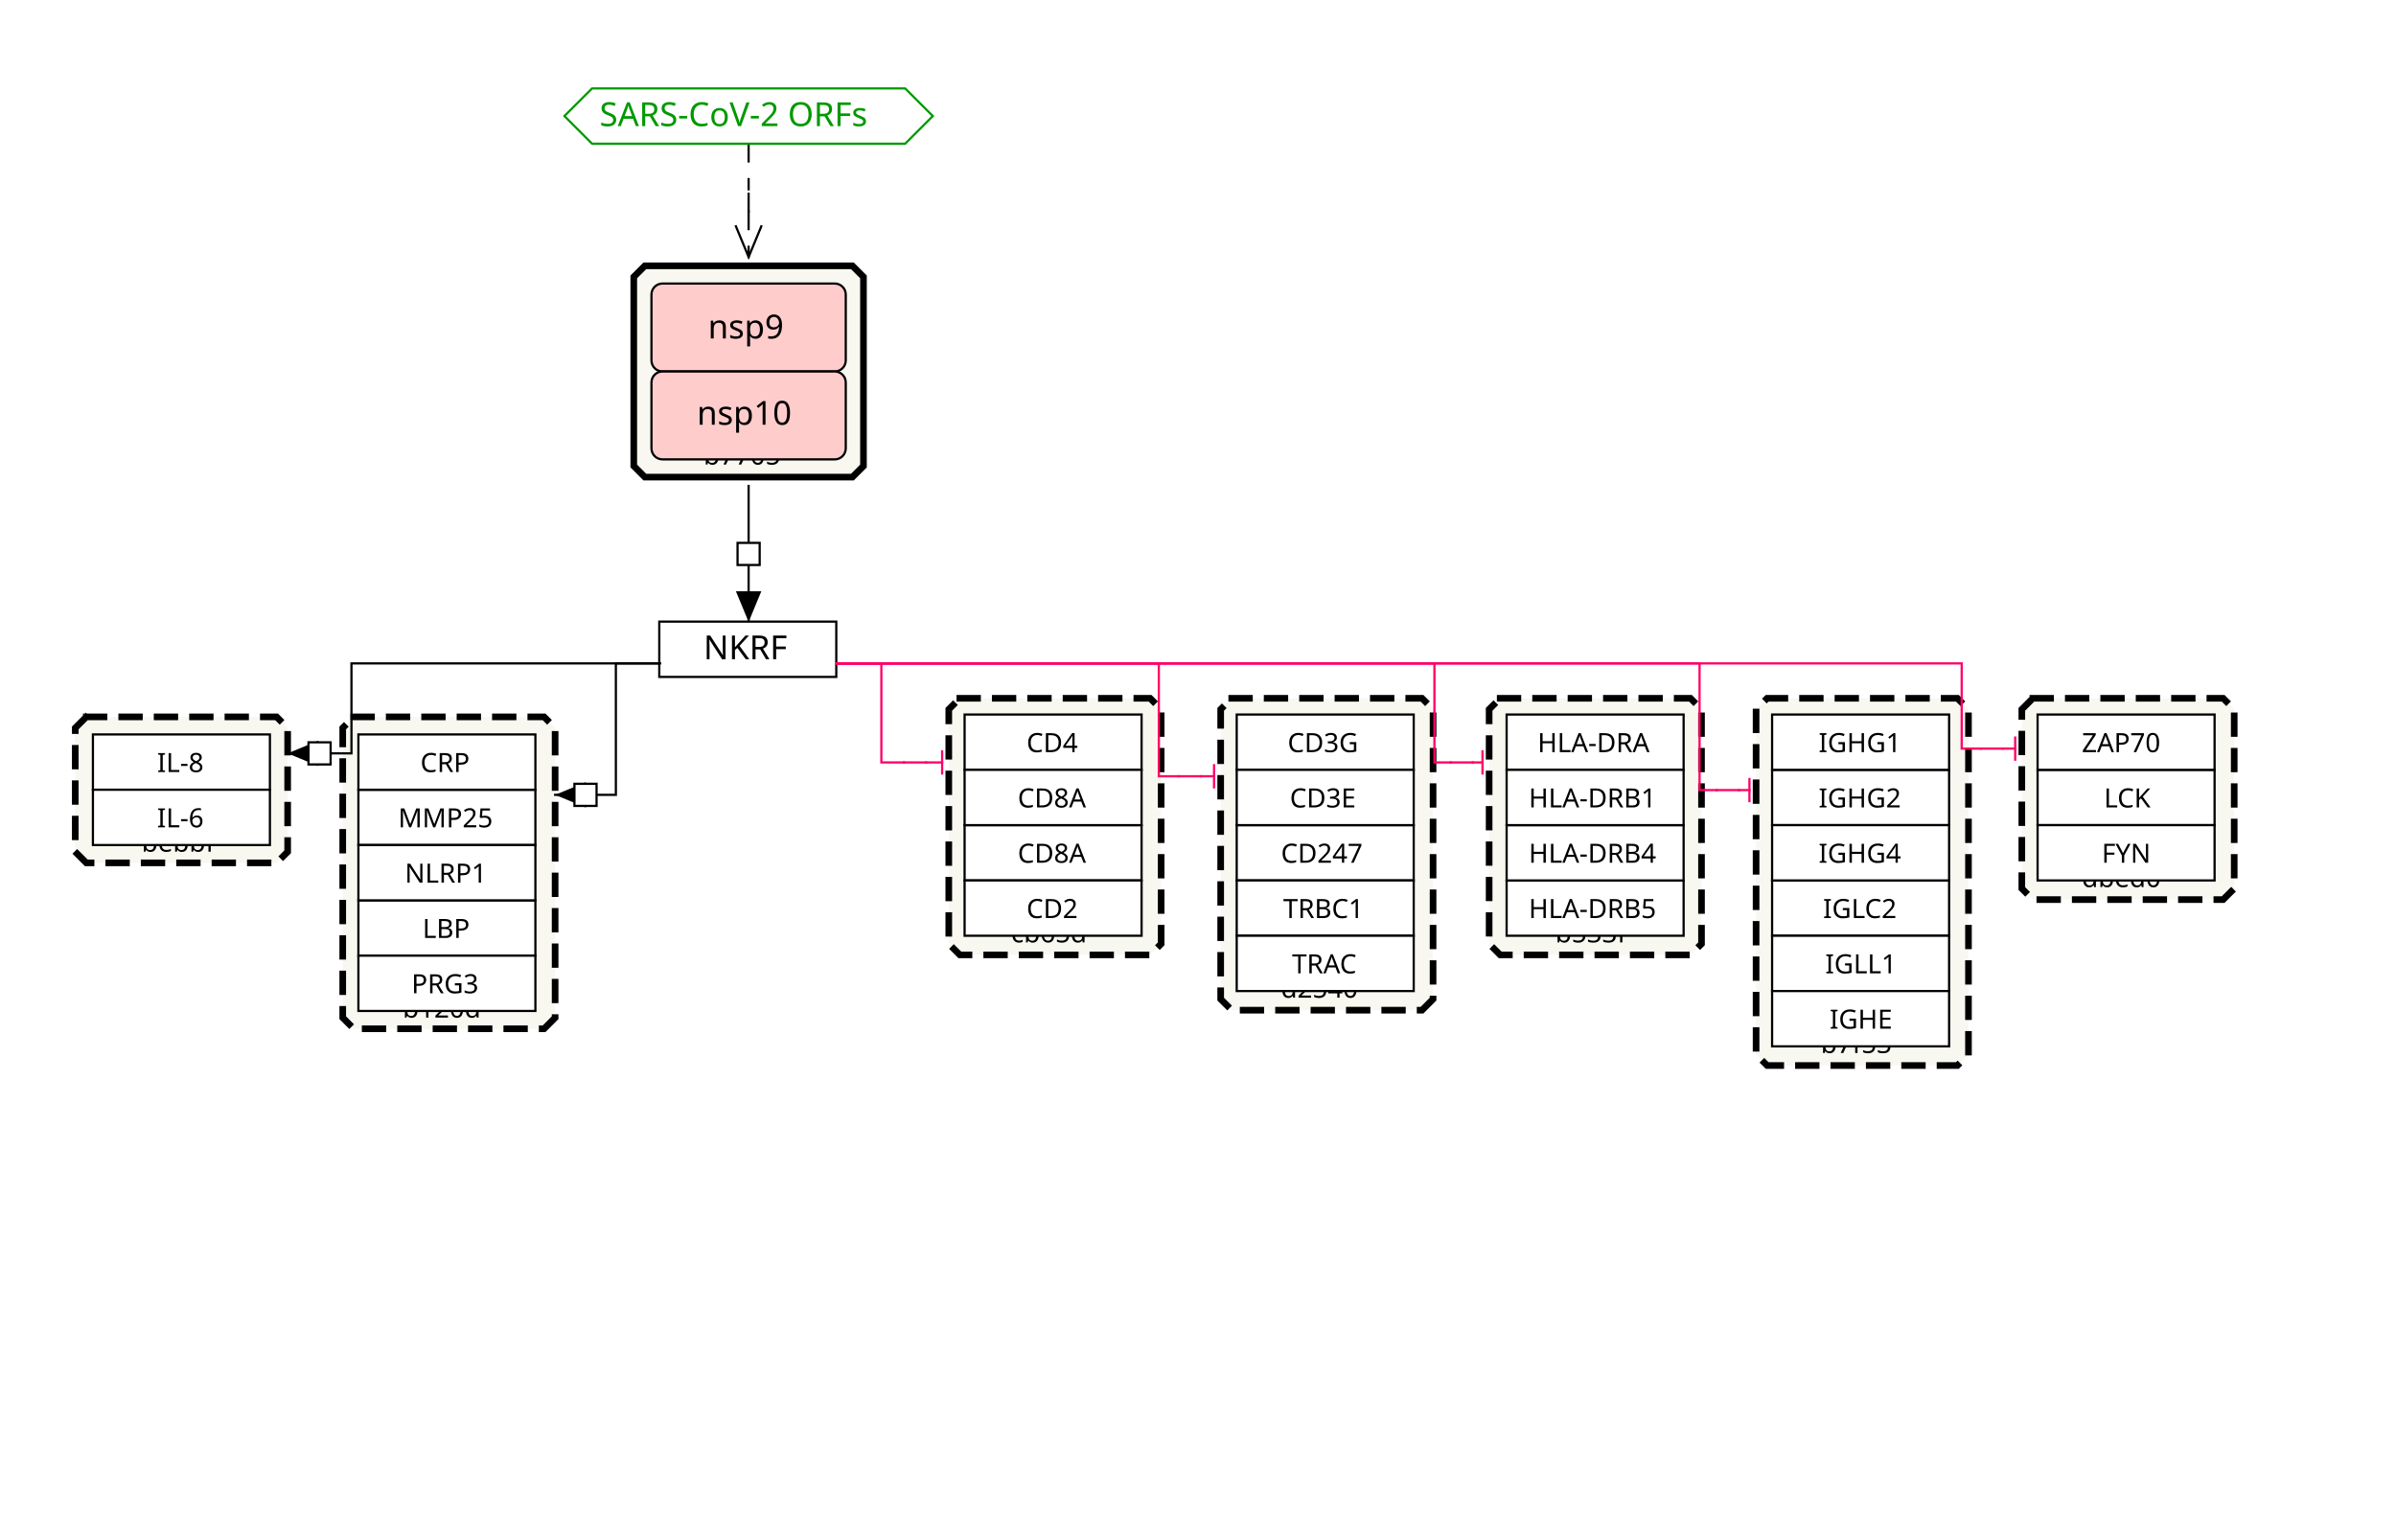
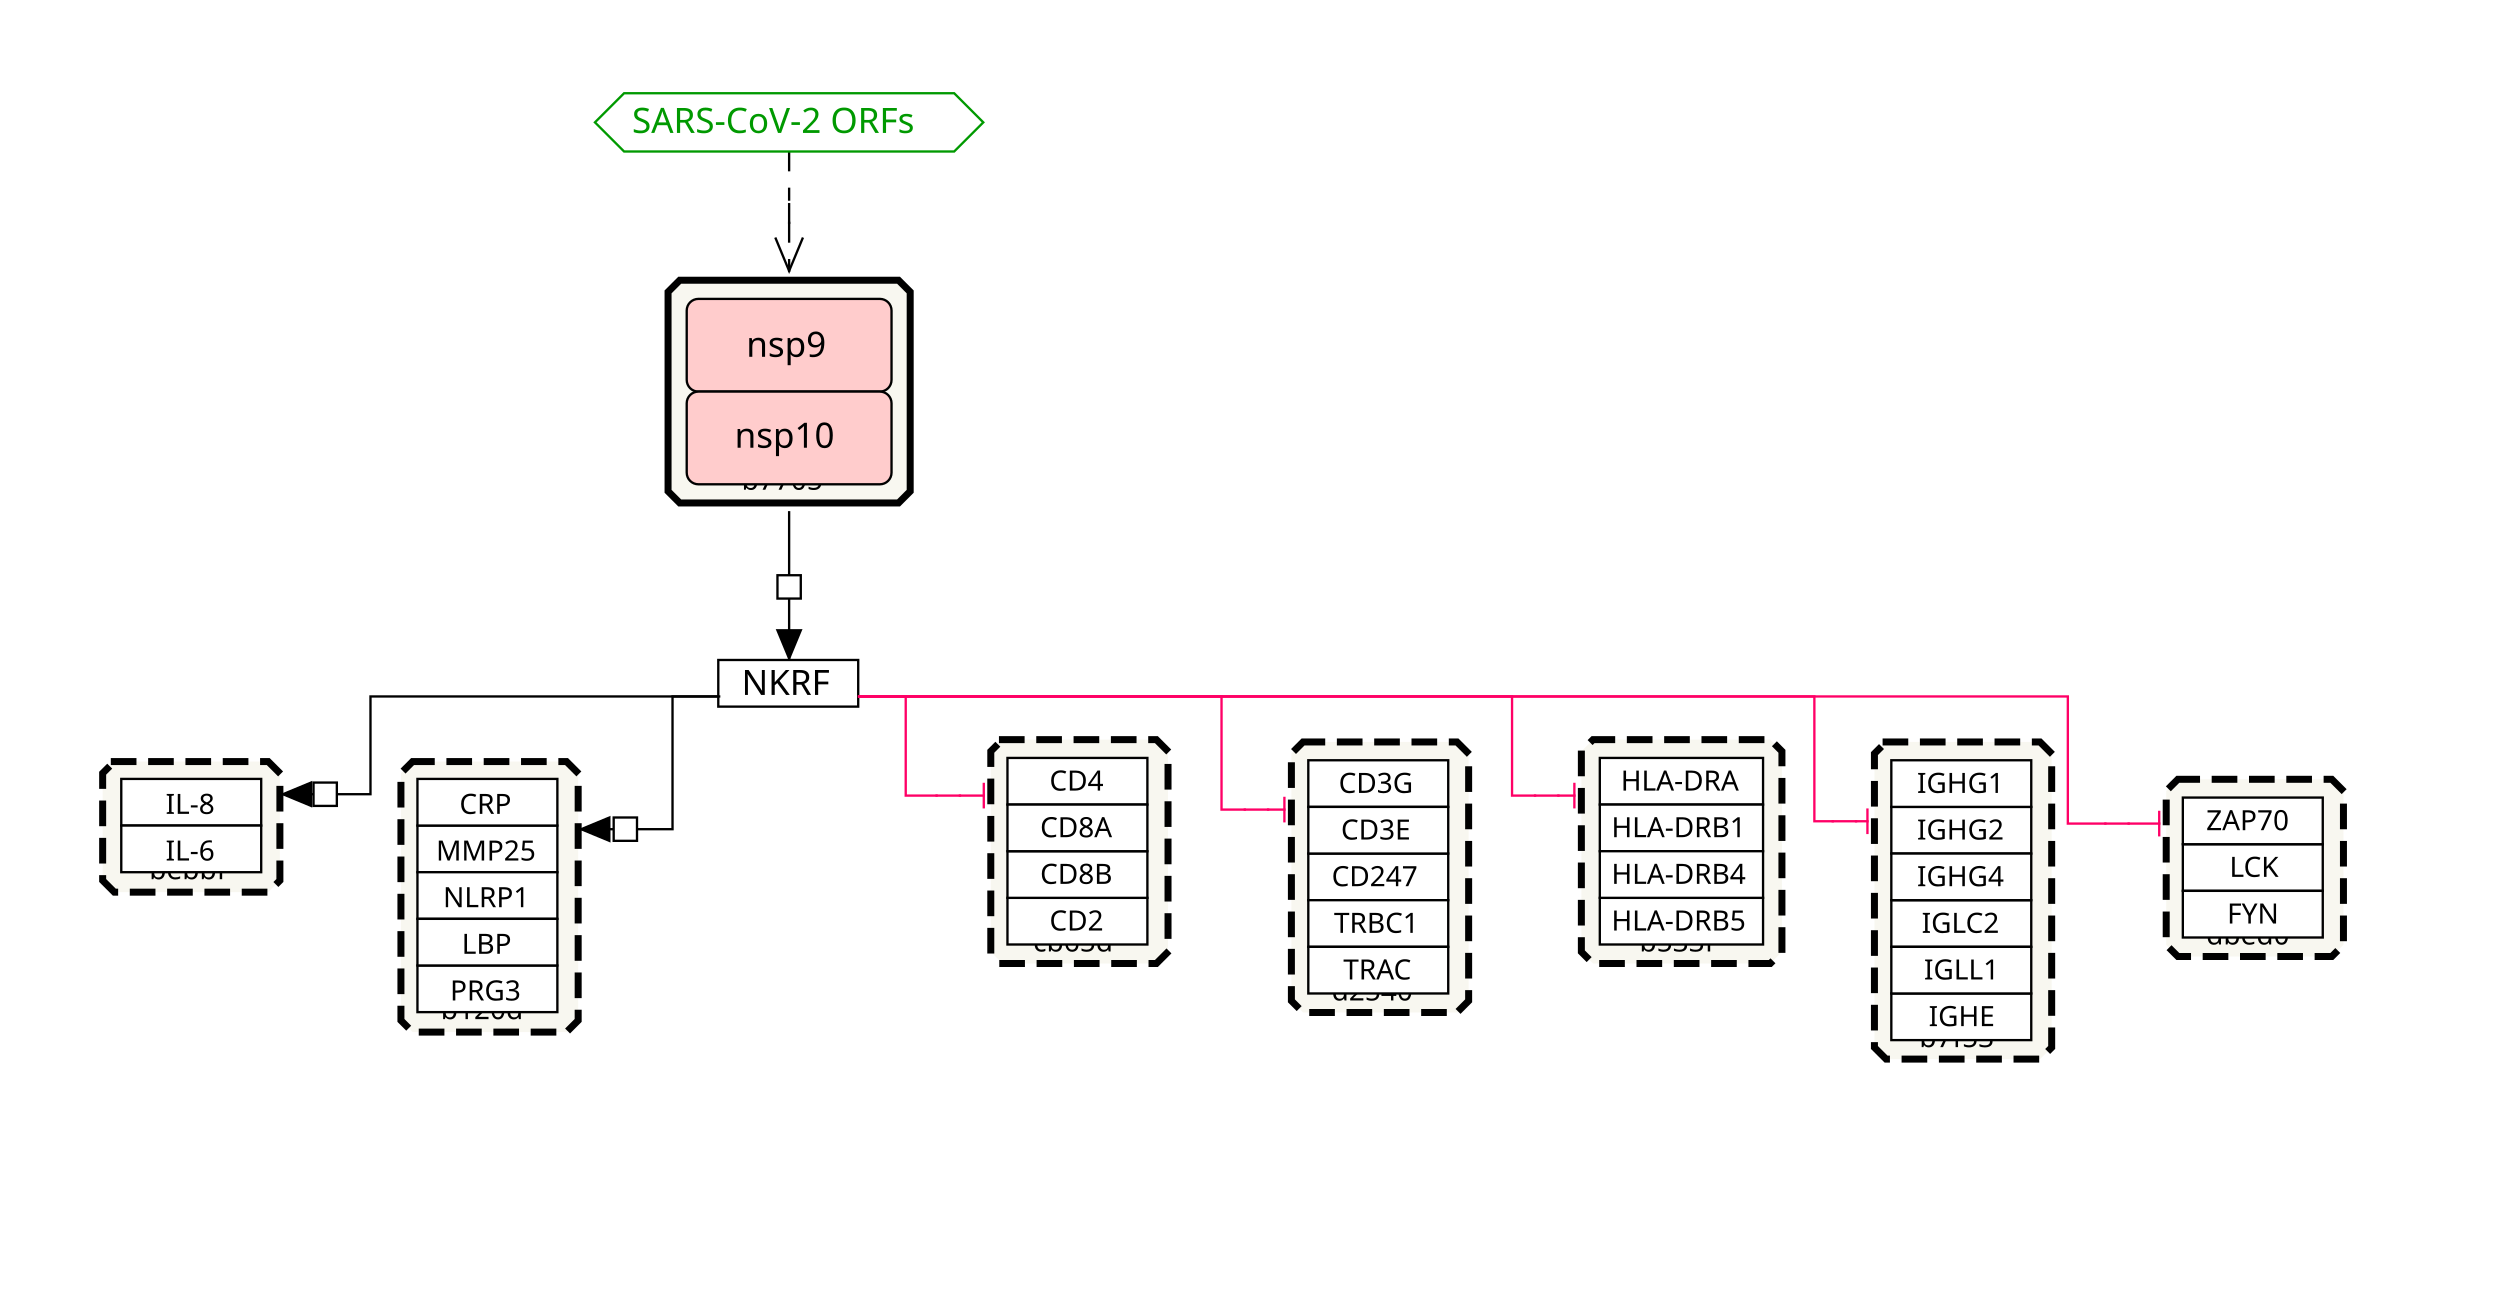
- <svg xmlns="http://www.w3.org/2000/svg" fill-opacity="1" color-rendering="auto" color-interpolation="auto" text-rendering="auto" stroke="black" stroke-linecap="square" stroke-miterlimit="10" shape-rendering="auto" stroke-opacity="1" fill="black" stroke-dasharray="none" font-weight="normal" stroke-width="1" viewBox="0 0 1083 696" font-family="'Dialog'" font-style="normal" stroke-linejoin="miter" font-size="12px" stroke-dashoffset="0" image-rendering="auto">
+ <svg xmlns="http://www.w3.org/2000/svg" fill-opacity="1" color-rendering="auto" color-interpolation="auto" text-rendering="auto" stroke="black" stroke-linecap="square" stroke-miterlimit="10" shape-rendering="auto" stroke-opacity="1" fill="black" stroke-dasharray="none" font-weight="normal" stroke-width="1" viewBox="0 0 1072 561" font-family="'Dialog'" font-style="normal" stroke-linejoin="miter" font-size="12px" stroke-dashoffset="0" image-rendering="auto">
  <defs id="genericDefs" />
  <g />
  <defs id="genericDefs" />
  <g>
    <g fill="white" text-rendering="geometricPrecision" color-interpolation="linearRGB" color-rendering="optimizeQuality" stroke="white" image-rendering="optimizeQuality">
-       <rect x="-1" width="1085" height="698" y="-1" stroke="none" />
-       <path fill="rgb(248,247,240)" d="M159.919 324.057 L245.919 324.057 L250.919 329.057 L250.919 460.057 L245.919 465.057 L159.919 465.057 L154.919 460.057 L154.919 329.057 Z" fill-rule="evenodd" stroke="none" />
-     </g>
-     <g text-rendering="geometricPrecision" stroke-dasharray="8,8" stroke-width="3" color-interpolation="linearRGB" color-rendering="optimizeQuality" image-rendering="optimizeQuality">
-       <path fill="none" d="M159.919 324.057 L245.919 324.057 L250.919 329.057 L250.919 460.057 L245.919 465.057 L159.919 465.057 L154.919 460.057 L154.919 329.057 Z" fill-rule="evenodd" />
-       <text x="182" y="460" font-family="sans-serif" stroke-dasharray="none" stroke="none" stroke-width="1" xml:space="preserve">b120d</text>
-     </g>
-     <g fill="rgb(248,247,240)" text-rendering="geometricPrecision" color-interpolation="linearRGB" color-rendering="optimizeQuality" stroke="rgb(248,247,240)" image-rendering="optimizeQuality">
-       <path d="M433.85 315.654 L519.85 315.654 L524.85 320.654 L524.85 426.654 L519.85 431.654 L433.85 431.654 L428.85 426.654 L428.85 320.654 Z" stroke="none" fill-rule="evenodd" />
-     </g>
-     <g text-rendering="geometricPrecision" stroke-dasharray="8,8" stroke-width="3" color-interpolation="linearRGB" color-rendering="optimizeQuality" image-rendering="optimizeQuality">
-       <path fill="none" d="M433.85 315.654 L519.85 315.654 L524.85 320.654 L524.85 426.654 L519.85 431.654 L433.85 431.654 L428.85 426.654 L428.85 320.654 Z" fill-rule="evenodd" />
-       <text x="457" y="426" font-family="sans-serif" stroke-dasharray="none" stroke="none" stroke-width="1" xml:space="preserve">cb65d</text>
-     </g>
-     <g fill="rgb(248,247,240)" text-rendering="geometricPrecision" color-interpolation="linearRGB" color-rendering="optimizeQuality" stroke="rgb(248,247,240)" image-rendering="optimizeQuality">
-       <path d="M291.464 120.166 L385.289 120.166 L390.289 125.166 L390.289 210.668 L385.289 215.668 L291.464 215.668 L286.464 210.668 L286.464 125.166 Z" stroke="none" fill-rule="evenodd" />
+       <rect x="-1" width="1074" height="563" y="-1" stroke="none" />
+       <path fill="rgb(248,247,240)" d="M291.464 120.166 L385.289 120.166 L390.289 125.166 L390.289 210.668 L385.289 215.668 L291.464 215.668 L286.464 210.668 L286.464 125.166 Z" fill-rule="evenodd" stroke="none" />
      <path fill="none" d="M291.464 120.166 L385.289 120.166 L390.289 125.166 L390.289 210.668 L385.289 215.668 L291.464 215.668 L286.464 210.668 L286.464 125.166 Z" stroke-width="3" fill-rule="evenodd" stroke="black" />
      <text fill="black" x="318" xml:space="preserve" y="210" font-family="sans-serif" stroke="none">b7705</text>
-       <path fill="none" stroke-dasharray="8,8" d="M338.376 64.967 L338.376 85.567" stroke="black" />
-       <path fill="none" stroke-dasharray="8,8" d="M338.376 95.567 L338.376 116.166" stroke="black" />
-       <path fill="none" d="M332.636 102.308 L338.376 116.166 L344.116 102.308" stroke="black" />
-       <line fill="none" x1="338.376" x2="338.376" y1="95.567" y2="85.567" stroke-dasharray="8,8" stroke="black" />
-       <path fill="none" d="M378.376 299.892 L398.376 299.892 L398.376 344.654 L408.613 344.654" stroke="rgb(255,0,102)" />
-       <path fill="none" d="M418.613 344.654 L425.85 344.654" stroke="rgb(255,0,102)" />
-       <line y2="339.654" fill="none" x1="425.85" x2="425.85" stroke="rgb(255,0,102)" y1="349.654" />
-       <line y2="344.654" fill="none" x1="418.613" x2="408.613" stroke="rgb(255,0,102)" y1="344.654" />
-       <path fill="none" d="M298.376 299.892 L278.376 299.892 L278.376 359.307 L269.647 359.307" stroke="black" />
-       <path fill="none" d="M259.647 359.307 L250.919 359.307" stroke="black" />
-       <path fill="black" d="M264.777 353.567 L250.919 359.307 L264.777 365.048 Z" stroke="none" />
-       <rect x="259.647" y="354.307" transform="translate(264.6475,359.3072) rotate(180) translate(-264.6475,-359.3072)" fill="white" width="10" height="10" stroke="none" />
-       <rect x="259.647" y="354.307" transform="translate(264.6475,359.3072) rotate(180) translate(-264.6475,-359.3072)" fill="none" width="10" height="10" stroke="black" />
+       <path fill="rgb(248,247,240)" d="M176.919 326.557 L242.919 326.557 L247.919 331.557 L247.919 437.557 L242.919 442.557 L176.919 442.557 L171.919 437.557 L171.919 331.557 Z" fill-rule="evenodd" stroke="none" />
+     </g>
+     <g text-rendering="geometricPrecision" stroke-dasharray="8,8" stroke-width="3" color-interpolation="linearRGB" color-rendering="optimizeQuality" image-rendering="optimizeQuality">
+       <path fill="none" d="M176.919 326.557 L242.919 326.557 L247.919 331.557 L247.919 437.557 L242.919 442.557 L176.919 442.557 L171.919 437.557 L171.919 331.557 Z" fill-rule="evenodd" />
+       <text x="189" y="437" font-family="sans-serif" stroke-dasharray="none" stroke="none" stroke-width="1" xml:space="preserve">b120d</text>
+     </g>
+     <g fill="rgb(248,247,240)" text-rendering="geometricPrecision" color-interpolation="linearRGB" color-rendering="optimizeQuality" stroke="rgb(248,247,240)" image-rendering="optimizeQuality">
+       <path d="M429.85 317.154 L495.85 317.154 L500.85 322.154 L500.85 408.154 L495.85 413.154 L429.85 413.154 L424.85 408.154 L424.85 322.154 Z" stroke="none" fill-rule="evenodd" />
+     </g>
+     <g text-rendering="geometricPrecision" stroke-dasharray="8,8" stroke-width="3" color-interpolation="linearRGB" color-rendering="optimizeQuality" image-rendering="optimizeQuality">
+       <path fill="none" d="M429.85 317.154 L495.85 317.154 L500.85 322.154 L500.85 408.154 L495.85 413.154 L429.85 413.154 L424.85 408.154 L424.85 322.154 Z" fill-rule="evenodd" />
+       <text x="443" y="408" font-family="sans-serif" stroke-dasharray="none" stroke="none" stroke-width="1" xml:space="preserve">cb65d</text>
+       <path fill="none" stroke-width="1" stroke-dasharray="none" d="M308.376 298.642 L288.376 298.642 L288.376 355.557 L273.147 355.557" />
+       <path fill="none" stroke-width="1" stroke-dasharray="none" d="M263.147 355.557 L247.919 355.557" />
+       <path stroke-width="1" stroke-dasharray="none" d="M261.777 349.817 L247.919 355.557 L261.777 361.298 Z" stroke="none" />
+     </g>
+     <g transform="translate(268.1475,355.5572) rotate(180) translate(-268.1475,-355.5572)" fill="white" text-rendering="geometricPrecision" color-rendering="optimizeQuality" image-rendering="optimizeQuality" color-interpolation="linearRGB" stroke="white">
+       <rect x="263.147" width="10" height="10" y="350.557" stroke="none" />
+       <rect fill="none" x="263.147" width="10" height="10" y="350.557" stroke="black" />
    </g>
    <g font-size="10px" text-rendering="geometricPrecision" image-rendering="optimizeQuality" color-rendering="optimizeQuality" font-family="sans-serif" color-interpolation="linearRGB" font-weight="bold">
-       <text x="264" xml:space="preserve" y="363" stroke="none" />
-       <path fill="none" d="M338.376 219.668 L338.376 245.405" />
-       <path fill="none" d="M338.376 255.405 L338.376 281.142" />
-       <path d="M332.636 267.284 L338.376 281.142 L344.116 267.284 Z" stroke="none" />
-     </g>
-     <g transform="translate(338.3761,250.4048) rotate(90) translate(-338.3761,-250.4048)" fill="white" text-rendering="geometricPrecision" color-rendering="optimizeQuality" image-rendering="optimizeQuality" color-interpolation="linearRGB" stroke="white">
-       <rect x="333.376" width="10" height="10" y="245.405" stroke="none" />
-       <rect fill="none" x="333.376" width="10" height="10" y="245.405" stroke="black" />
+       <text x="268" xml:space="preserve" y="359" stroke="none" />
+     </g>
+     <g text-rendering="geometricPrecision" stroke-dasharray="8,8" color-interpolation="linearRGB" color-rendering="optimizeQuality" image-rendering="optimizeQuality">
+       <path fill="none" d="M338.376 64.967 L338.376 85.567" />
+       <path fill="none" d="M338.376 95.567 L338.376 116.166" />
+       <path stroke-dasharray="none" fill="none" d="M332.636 102.308 L338.376 116.166 L344.116 102.308" />
+       <line y2="85.567" fill="none" x1="338.376" x2="338.376" y1="95.567" />
+       <path fill="none" stroke-dasharray="none" d="M368.376 298.642 L388.376 298.642 L388.376 341.154 L401.613 341.154" stroke="rgb(255,0,102)" />
+       <path fill="none" stroke-dasharray="none" d="M411.613 341.154 L421.85 341.154" stroke="rgb(255,0,102)" />
+       <line fill="none" x1="421.85" x2="421.85" y1="346.154" y2="336.154" stroke-dasharray="none" stroke="rgb(255,0,102)" />
+       <line fill="none" x1="411.613" x2="401.613" y1="341.154" y2="341.154" stroke-dasharray="none" stroke="rgb(255,0,102)" />
+       <path stroke-dasharray="none" fill="none" d="M338.376 219.668 L338.376 246.655" />
+       <path stroke-dasharray="none" fill="none" d="M338.376 256.655 L338.376 283.642" />
+       <path stroke-dasharray="none" d="M332.636 269.784 L338.376 283.642 L344.116 269.784 Z" stroke="none" />
+       <rect x="333.376" y="246.655" transform="translate(338.3761,251.6548) rotate(90) translate(-338.3761,-251.6548)" fill="white" width="10" stroke-dasharray="none" height="10" stroke="none" />
+       <rect x="333.376" y="246.655" transform="translate(338.3761,251.6548) rotate(90) translate(-338.3761,-251.6548)" fill="none" width="10" stroke-dasharray="none" height="10" />
    </g>
    <g font-size="10px" text-rendering="geometricPrecision" image-rendering="optimizeQuality" color-rendering="optimizeQuality" font-family="sans-serif" color-interpolation="linearRGB" font-weight="bold">
-       <text x="338" xml:space="preserve" y="254" stroke="none" />
-     </g>
-     <g fill="rgb(248,247,240)" text-rendering="geometricPrecision" color-interpolation="linearRGB" color-rendering="optimizeQuality" stroke="rgb(248,247,240)" image-rendering="optimizeQuality">
-       <path d="M678.091 315.654 L764.091 315.654 L769.091 320.654 L769.091 426.654 L764.091 431.654 L678.091 431.654 L673.091 426.654 L673.091 320.654 Z" stroke="none" fill-rule="evenodd" />
-     </g>
-     <g text-rendering="geometricPrecision" stroke-dasharray="8,8" stroke-width="3" color-interpolation="linearRGB" color-rendering="optimizeQuality" image-rendering="optimizeQuality">
-       <path fill="none" d="M678.091 315.654 L764.091 315.654 L769.091 320.654 L769.091 426.654 L764.091 431.654 L678.091 431.654 L673.091 426.654 L673.091 320.654 Z" fill-rule="evenodd" />
-       <text x="703" y="426" font-family="sans-serif" stroke-dasharray="none" stroke="none" stroke-width="1" xml:space="preserve">b533f</text>
-     </g>
-     <g fill="rgb(248,247,240)" text-rendering="geometricPrecision" color-interpolation="linearRGB" color-rendering="optimizeQuality" stroke="rgb(248,247,240)" image-rendering="optimizeQuality">
-       <path d="M798.758 315.654 L884.758 315.654 L889.758 320.654 L889.758 476.654 L884.758 481.654 L798.758 481.654 L793.758 476.654 L793.758 320.654 Z" stroke="none" fill-rule="evenodd" />
-     </g>
-     <g text-rendering="geometricPrecision" stroke-dasharray="8,8" stroke-width="3" color-interpolation="linearRGB" color-rendering="optimizeQuality" image-rendering="optimizeQuality">
-       <path fill="none" d="M798.758 315.654 L884.758 315.654 L889.758 320.654 L889.758 476.654 L884.758 481.654 L798.758 481.654 L793.758 476.654 L793.758 320.654 Z" fill-rule="evenodd" />
-       <text x="823" y="476" font-family="sans-serif" stroke-dasharray="none" stroke="none" stroke-width="1" xml:space="preserve">b7f53</text>
-     </g>
-     <g fill="rgb(248,247,240)" text-rendering="geometricPrecision" color-interpolation="linearRGB" color-rendering="optimizeQuality" stroke="rgb(248,247,240)" image-rendering="optimizeQuality">
-       <path d="M39.017 324.057 L125.017 324.057 L130.018 329.057 L130.018 385.057 L125.017 390.057 L39.017 390.057 L34.017 385.057 L34.017 329.057 Z" stroke="none" fill-rule="evenodd" />
-     </g>
-     <g text-rendering="geometricPrecision" stroke-dasharray="8,8" stroke-width="3" color-interpolation="linearRGB" color-rendering="optimizeQuality" image-rendering="optimizeQuality">
-       <path fill="none" d="M39.017 324.057 L125.017 324.057 L130.018 329.057 L130.018 385.057 L125.017 390.057 L39.017 390.057 L34.017 385.057 L34.017 329.057 Z" fill-rule="evenodd" />
-       <text x="64" y="385" font-family="sans-serif" stroke-dasharray="none" stroke="none" stroke-width="1" xml:space="preserve">bebbf</text>
-     </g>
-     <g fill="white" text-rendering="geometricPrecision" color-interpolation="linearRGB" color-rendering="optimizeQuality" stroke="white" image-rendering="optimizeQuality">
-       <rect x="801" width="80" height="25" y="348" stroke="none" />
-       <rect fill="none" x="801" width="80" height="25" y="348" stroke="black" />
-       <text fill="black" x="822" xml:space="preserve" y="365" font-family="sans-serif" stroke="none">IGHG2</text>
-       <rect x="162" width="80" height="25" y="357" stroke="none" />
-       <rect fill="none" x="162" width="80" height="25" y="357" stroke="black" />
-       <text fill="black" x="180" xml:space="preserve" y="374" font-family="sans-serif" stroke="none">MMP25</text>
-       <rect x="162" width="80" height="25" y="407" stroke="none" />
-       <rect fill="none" x="162" width="80" height="25" y="407" stroke="black" />
-       <text fill="black" x="191" xml:space="preserve" y="424" font-family="sans-serif" stroke="none">LBP</text>
-       <rect x="162" width="80" height="25" y="382" stroke="none" />
-       <rect fill="none" x="162" width="80" height="25" y="382" stroke="black" />
-       <text fill="black" x="183" xml:space="preserve" y="399" font-family="sans-serif" stroke="none">NLRP1</text>
-       <rect x="436" width="80" height="25" y="373" stroke="none" />
-       <rect fill="none" x="436" width="80" height="25" y="373" stroke="black" />
-       <text fill="black" x="460" xml:space="preserve" y="390" font-family="sans-serif" stroke="none">CD8A</text>
-       <rect x="681" width="80" height="25" y="398" stroke="none" />
-       <rect fill="none" x="681" width="80" height="25" y="398" stroke="black" />
-       <text fill="black" x="691" xml:space="preserve" y="415" font-family="sans-serif" stroke="none">HLA-DRB5</text>
-       <rect x="162" width="80" height="25" y="432" stroke="none" />
-       <rect fill="none" x="162" width="80" height="25" y="432" stroke="black" />
-       <text fill="black" x="186" xml:space="preserve" y="449" font-family="sans-serif" stroke="none">PRG3</text>
+       <text x="338" xml:space="preserve" y="255" stroke="none" />
+     </g>
+     <g fill="rgb(248,247,240)" text-rendering="geometricPrecision" color-interpolation="linearRGB" color-rendering="optimizeQuality" stroke="rgb(248,247,240)" image-rendering="optimizeQuality">
+       <path d="M683.091 317.154 L759.091 317.154 L764.091 322.154 L764.091 408.154 L759.091 413.154 L683.091 413.154 L678.091 408.154 L678.091 322.154 Z" stroke="none" fill-rule="evenodd" />
+     </g>
+     <g text-rendering="geometricPrecision" stroke-dasharray="8,8" stroke-width="3" color-interpolation="linearRGB" color-rendering="optimizeQuality" image-rendering="optimizeQuality">
+       <path fill="none" d="M683.091 317.154 L759.091 317.154 L764.091 322.154 L764.091 408.154 L759.091 413.154 L683.091 413.154 L678.091 408.154 L678.091 322.154 Z" fill-rule="evenodd" />
+       <text x="703" y="408" font-family="sans-serif" stroke-dasharray="none" stroke="none" stroke-width="1" xml:space="preserve">b533f</text>
+     </g>
+     <g fill="rgb(248,247,240)" text-rendering="geometricPrecision" color-interpolation="linearRGB" color-rendering="optimizeQuality" stroke="rgb(248,247,240)" image-rendering="optimizeQuality">
+       <path d="M49.017 326.557 L115.017 326.557 L120.017 331.557 L120.017 377.557 L115.017 382.557 L49.017 382.557 L44.017 377.557 L44.017 331.557 Z" stroke="none" fill-rule="evenodd" />
+     </g>
+     <g text-rendering="geometricPrecision" stroke-dasharray="8,8" stroke-width="3" color-interpolation="linearRGB" color-rendering="optimizeQuality" image-rendering="optimizeQuality">
+       <path fill="none" d="M49.017 326.557 L115.017 326.557 L120.017 331.557 L120.017 377.557 L115.017 382.557 L49.017 382.557 L44.017 377.557 L44.017 331.557 Z" fill-rule="evenodd" />
+       <text x="64" y="377" font-family="sans-serif" stroke-dasharray="none" stroke="none" stroke-width="1" xml:space="preserve">bebbf</text>
+     </g>
+     <g fill="rgb(248,247,240)" text-rendering="geometricPrecision" color-interpolation="linearRGB" color-rendering="optimizeQuality" stroke="rgb(248,247,240)" image-rendering="optimizeQuality">
+       <path d="M808.758 318.154 L874.758 318.154 L879.758 323.154 L879.758 449.154 L874.758 454.154 L808.758 454.154 L803.758 449.154 L803.758 323.154 Z" stroke="none" fill-rule="evenodd" />
+     </g>
+     <g text-rendering="geometricPrecision" stroke-dasharray="8,8" stroke-width="3" color-interpolation="linearRGB" color-rendering="optimizeQuality" image-rendering="optimizeQuality">
+       <path fill="none" d="M808.758 318.154 L874.758 318.154 L879.758 323.154 L879.758 449.154 L874.758 454.154 L808.758 454.154 L803.758 449.154 L803.758 323.154 Z" fill-rule="evenodd" />
+       <text x="823" y="449" font-family="sans-serif" stroke-dasharray="none" stroke="none" stroke-width="1" xml:space="preserve">b7f53</text>
+     </g>
+     <g fill="white" text-rendering="geometricPrecision" color-interpolation="linearRGB" color-rendering="optimizeQuality" stroke="white" image-rendering="optimizeQuality">
+       <rect x="179" width="60" height="20" y="414" stroke="none" />
+       <rect fill="none" x="179" width="60" height="20" y="414" stroke="black" />
+       <text fill="black" x="193" xml:space="preserve" y="429" font-family="sans-serif" stroke="none">PRG3</text>
+       <rect x="179" width="60" height="20" y="354" stroke="none" />
+       <rect fill="none" x="179" width="60" height="20" y="354" stroke="black" />
+       <text fill="black" x="187" xml:space="preserve" y="369" font-family="sans-serif" stroke="none">MMP25</text>
+       <rect x="811" width="60" height="20" y="386" stroke="none" />
+       <rect fill="none" x="811" width="60" height="20" y="386" stroke="black" />
+       <text fill="black" x="824" xml:space="preserve" y="400" font-family="sans-serif" stroke="none">IGLC2</text>
+       <rect x="179" width="60" height="20" y="374" stroke="none" />
+       <rect fill="none" x="179" width="60" height="20" y="374" stroke="black" />
+       <text fill="black" x="190" xml:space="preserve" y="389" font-family="sans-serif" stroke="none">NLRP1</text>
+       <rect x="686" width="70" height="20" y="325" stroke="none" />
+       <rect fill="none" x="686" width="70" height="20" y="325" stroke="black" />
+       <text fill="black" x="695" xml:space="preserve" y="339" font-family="sans-serif" stroke="none">HLA-DRA</text>
+       <rect x="432" width="60" height="20" y="385" stroke="none" />
+       <rect fill="none" x="432" width="60" height="20" y="385" stroke="black" />
+       <text fill="black" x="450" xml:space="preserve" y="399" font-family="sans-serif" stroke="none">CD2</text>
+       <rect x="811" width="60" height="20" y="346" stroke="none" />
+       <rect fill="none" x="811" width="60" height="20" y="346" stroke="black" />
+       <text fill="black" x="822" xml:space="preserve" y="360" font-family="sans-serif" stroke="none">IGHG2</text>
+       <path d="M255.112 52.467 L267.612 39.967 L409.14 39.967 L421.64 52.467 L409.14 64.967 L267.612 64.967 Z" stroke="none" fill-rule="evenodd" />
+       <path fill="none" d="M255.112 52.467 L267.612 39.967 L409.14 39.967 L421.64 52.467 L409.14 64.967 L267.612 64.967 Z" fill-rule="evenodd" stroke="rgb(0,153,0)" />
+     </g>
+     <g font-size="15px" fill="rgb(0,153,0)" text-rendering="geometricPrecision" image-rendering="optimizeQuality" color-rendering="optimizeQuality" font-family="sans-serif" stroke="rgb(0,153,0)" color-interpolation="linearRGB">
+       <text x="271" xml:space="preserve" y="57" stroke="none">SARS-CoV-2 ORFs</text>
+     </g>
+     <g fill="white" text-rendering="geometricPrecision" color-interpolation="linearRGB" color-rendering="optimizeQuality" stroke="white" image-rendering="optimizeQuality">
+       <rect x="179" width="60" height="20" y="394" stroke="none" />
+       <rect fill="none" x="179" width="60" height="20" y="394" stroke="black" />
+       <text fill="black" x="198" xml:space="preserve" y="409" font-family="sans-serif" stroke="none">LBP</text>
+       <rect x="432" width="60" height="20" y="325" stroke="none" />
+       <rect fill="none" x="432" width="60" height="20" y="325" stroke="black" />
+       <text fill="black" x="450" xml:space="preserve" y="339" font-family="sans-serif" stroke="none">CD4</text>
+       <rect x="811" width="60" height="20" y="326" stroke="none" />
+       <rect fill="none" x="811" width="60" height="20" y="326" stroke="black" />
+       <text fill="black" x="822" xml:space="preserve" y="340" font-family="sans-serif" stroke="none">IGHG1</text>
+       <rect x="686" width="70" height="20" y="385" stroke="none" />
+       <rect fill="none" x="686" width="70" height="20" y="385" stroke="black" />
+       <text fill="black" x="691" xml:space="preserve" y="399" font-family="sans-serif" stroke="none">HLA-DRB5</text>
+       <rect x="811" width="60" height="20" y="366" stroke="none" />
+       <rect fill="none" x="811" width="60" height="20" y="366" stroke="black" />
+       <text fill="black" x="822" xml:space="preserve" y="380" font-family="sans-serif" stroke="none">IGHG4</text>
+       <rect x="811" width="60" height="20" y="426" stroke="none" />
+       <rect fill="none" x="811" width="60" height="20" y="426" stroke="black" />
+       <text fill="black" x="827" xml:space="preserve" y="440" font-family="sans-serif" stroke="none">IGHE</text>
+       <rect x="308" width="60" height="20" y="283" stroke="none" />
+       <rect fill="none" x="308" width="60" height="20" y="283" stroke="black" />
+     </g>
+     <g text-rendering="geometricPrecision" font-size="15px" font-family="sans-serif" color-interpolation="linearRGB" color-rendering="optimizeQuality" image-rendering="optimizeQuality">
+       <text x="318" xml:space="preserve" y="298" stroke="none">NKRF</text>
+     </g>
+     <g fill="white" text-rendering="geometricPrecision" color-interpolation="linearRGB" color-rendering="optimizeQuality" stroke="white" image-rendering="optimizeQuality">
+       <rect x="432" width="60" height="20" y="365" stroke="none" />
+       <rect fill="none" x="432" width="60" height="20" y="365" stroke="black" />
+       <text fill="black" x="446" xml:space="preserve" y="379" font-family="sans-serif" stroke="none">CD8B</text>
+       <rect x="52" width="60" height="20" y="334" stroke="none" />
+       <rect fill="none" x="52" width="60" height="20" y="334" stroke="black" />
+       <text fill="black" x="71" xml:space="preserve" y="349" font-family="sans-serif" stroke="none">IL-8</text>
      <rect x="294.464" y="128.166" fill="rgb(255,204,204)" width="87.825" rx="5" ry="5" height="39.751" stroke="none" />
      <rect x="294.464" y="128.166" fill="none" width="87.825" rx="5" ry="5" height="39.751" stroke="black" />
    </g>
    <g text-rendering="geometricPrecision" font-size="15px" font-family="sans-serif" color-interpolation="linearRGB" color-rendering="optimizeQuality" image-rendering="optimizeQuality">
      <text x="320" xml:space="preserve" y="153" stroke="none">nsp9</text>
    </g>
    <g fill="white" text-rendering="geometricPrecision" color-interpolation="linearRGB" color-rendering="optimizeQuality" stroke="white" image-rendering="optimizeQuality">
-       <rect x="436" width="80" height="25" y="323" stroke="none" />
-       <rect fill="none" x="436" width="80" height="25" y="323" stroke="black" />
-       <text fill="black" x="464" xml:space="preserve" y="340" font-family="sans-serif" stroke="none">CD4</text>
-       <rect x="801" width="80" height="25" y="398" stroke="none" />
-       <rect fill="none" x="801" width="80" height="25" y="398" stroke="black" />
-       <text fill="black" x="824" xml:space="preserve" y="415" font-family="sans-serif" stroke="none">IGLC2</text>
-       <rect x="801" width="80" height="25" y="423" stroke="none" />
-       <rect fill="none" x="801" width="80" height="25" y="423" stroke="black" />
-       <text fill="black" x="825" xml:space="preserve" y="440" font-family="sans-serif" stroke="none">IGLL1</text>
-       <rect x="681" width="80" height="25" y="373" stroke="none" />
-       <rect fill="none" x="681" width="80" height="25" y="373" stroke="black" />
-       <text fill="black" x="691" xml:space="preserve" y="390" font-family="sans-serif" stroke="none">HLA-DRB4</text>
-       <rect x="298" width="80" height="25" y="281" stroke="none" />
-       <rect fill="none" x="298" width="80" height="25" y="281" stroke="black" />
-     </g>
-     <g text-rendering="geometricPrecision" font-size="15px" font-family="sans-serif" color-interpolation="linearRGB" color-rendering="optimizeQuality" image-rendering="optimizeQuality">
-       <text x="318" xml:space="preserve" y="298" stroke="none">NKRF</text>
-     </g>
-     <g fill="white" text-rendering="geometricPrecision" color-interpolation="linearRGB" color-rendering="optimizeQuality" stroke="white" image-rendering="optimizeQuality">
-       <rect x="681" width="80" height="25" y="323" stroke="none" />
-       <rect fill="none" x="681" width="80" height="25" y="323" stroke="black" />
-       <text fill="black" x="695" xml:space="preserve" y="340" font-family="sans-serif" stroke="none">HLA-DRA</text>
-       <rect x="42" width="80" height="25" y="332" stroke="none" />
-       <rect fill="none" x="42" width="80" height="25" y="332" stroke="black" />
-       <text fill="black" x="71" xml:space="preserve" y="349" font-family="sans-serif" stroke="none">IL-8</text>
-       <rect x="801" width="80" height="25" y="373" stroke="none" />
-       <rect fill="none" x="801" width="80" height="25" y="373" stroke="black" />
-       <text fill="black" x="822" xml:space="preserve" y="390" font-family="sans-serif" stroke="none">IGHG4</text>
-       <rect x="162" width="80" height="25" y="332" stroke="none" />
-       <rect fill="none" x="162" width="80" height="25" y="332" stroke="black" />
-       <text fill="black" x="190" xml:space="preserve" y="349" font-family="sans-serif" stroke="none">CRP</text>
-       <rect x="436" width="80" height="25" y="398" stroke="none" />
-       <rect fill="none" x="436" width="80" height="25" y="398" stroke="black" />
-       <text fill="black" x="464" xml:space="preserve" y="415" font-family="sans-serif" stroke="none">CD2</text>
-       <rect x="436" width="80" height="25" y="348" stroke="none" />
-       <rect fill="none" x="436" width="80" height="25" y="348" stroke="black" />
-       <text fill="black" x="460" xml:space="preserve" y="365" font-family="sans-serif" stroke="none">CD8A</text>
-       <rect x="681" width="80" height="25" y="348" stroke="none" />
-       <rect fill="none" x="681" width="80" height="25" y="348" stroke="black" />
-       <text fill="black" x="691" xml:space="preserve" y="365" font-family="sans-serif" stroke="none">HLA-DRB1</text>
-       <path d="M255.112 52.467 L267.612 39.967 L409.14 39.967 L421.64 52.467 L409.14 64.967 L267.612 64.967 Z" stroke="none" fill-rule="evenodd" />
-       <path fill="none" d="M255.112 52.467 L267.612 39.967 L409.14 39.967 L421.64 52.467 L409.14 64.967 L267.612 64.967 Z" fill-rule="evenodd" stroke="rgb(0,153,0)" />
-     </g>
-     <g font-size="15px" fill="rgb(0,153,0)" text-rendering="geometricPrecision" image-rendering="optimizeQuality" color-rendering="optimizeQuality" font-family="sans-serif" stroke="rgb(0,153,0)" color-interpolation="linearRGB">
-       <text x="271" xml:space="preserve" y="57" stroke="none">SARS-CoV-2 ORFs</text>
-     </g>
-     <g fill="white" text-rendering="geometricPrecision" color-interpolation="linearRGB" color-rendering="optimizeQuality" stroke="white" image-rendering="optimizeQuality">
-       <rect x="801" width="80" height="25" y="448" stroke="none" />
-       <rect fill="none" x="801" width="80" height="25" y="448" stroke="black" />
-       <text fill="black" x="827" xml:space="preserve" y="465" font-family="sans-serif" stroke="none">IGHE</text>
-       <rect x="801" width="80" height="25" y="323" stroke="none" />
-       <rect fill="none" x="801" width="80" height="25" y="323" stroke="black" />
-       <text fill="black" x="822" xml:space="preserve" y="340" font-family="sans-serif" stroke="none">IGHG1</text>
+       <rect x="686" width="70" height="20" y="345" stroke="none" />
+       <rect fill="none" x="686" width="70" height="20" y="345" stroke="black" />
+       <text fill="black" x="691" xml:space="preserve" y="359" font-family="sans-serif" stroke="none">HLA-DRB1</text>
+       <rect x="811" width="60" height="20" y="406" stroke="none" />
+       <rect fill="none" x="811" width="60" height="20" y="406" stroke="black" />
+       <text fill="black" x="825" xml:space="preserve" y="420" font-family="sans-serif" stroke="none">IGLL1</text>
      <rect x="294.464" y="167.917" fill="rgb(255,204,204)" width="87.825" rx="5" ry="5" height="39.751" stroke="none" />
      <rect x="294.464" y="167.917" fill="none" width="87.825" rx="5" ry="5" height="39.751" stroke="black" />
    </g>
    <g text-rendering="geometricPrecision" font-size="15px" font-family="sans-serif" color-interpolation="linearRGB" color-rendering="optimizeQuality" image-rendering="optimizeQuality">
      <text x="315" xml:space="preserve" y="192" stroke="none">nsp10</text>
    </g>
    <g fill="white" text-rendering="geometricPrecision" color-interpolation="linearRGB" color-rendering="optimizeQuality" stroke="white" image-rendering="optimizeQuality">
-       <rect x="42" width="80" height="25" y="357" stroke="none" />
-       <rect fill="none" x="42" width="80" height="25" y="357" stroke="black" />
-       <text fill="black" x="71" xml:space="preserve" y="374" font-family="sans-serif" stroke="none">IL-6</text>
-       <path fill="rgb(248,247,240)" d="M556.752 315.654 L642.752 315.654 L647.752 320.654 L647.752 451.654 L642.752 456.654 L556.752 456.654 L551.752 451.654 L551.752 320.654 Z" fill-rule="evenodd" stroke="none" />
-     </g>
-     <g text-rendering="geometricPrecision" stroke-dasharray="8,8" stroke-width="3" color-interpolation="linearRGB" color-rendering="optimizeQuality" image-rendering="optimizeQuality">
-       <path fill="none" d="M556.752 315.654 L642.752 315.654 L647.752 320.654 L647.752 451.654 L642.752 456.654 L556.752 456.654 L551.752 451.654 L551.752 320.654 Z" fill-rule="evenodd" />
-       <text x="579" y="451" font-family="sans-serif" stroke-dasharray="none" stroke="none" stroke-width="1" xml:space="preserve">d2540</text>
-     </g>
-     <g fill="white" text-rendering="geometricPrecision" color-interpolation="linearRGB" color-rendering="optimizeQuality" stroke="white" image-rendering="optimizeQuality">
-       <rect x="559" width="80" height="25" y="373" stroke="none" />
-       <rect fill="none" x="559" width="80" height="25" y="373" stroke="black" />
-       <text fill="black" x="579" xml:space="preserve" y="390" font-family="sans-serif" stroke="none">CD247</text>
-       <path fill="rgb(248,247,240)" d="M918.871 315.654 L1004.871 315.654 L1009.871 320.654 L1009.871 401.654 L1004.871 406.654 L918.871 406.654 L913.871 401.654 L913.871 320.654 Z" fill-rule="evenodd" stroke="none" />
-     </g>
-     <g text-rendering="geometricPrecision" stroke-dasharray="8,8" stroke-width="3" color-interpolation="linearRGB" color-rendering="optimizeQuality" image-rendering="optimizeQuality">
-       <path fill="none" d="M918.871 315.654 L1004.871 315.654 L1009.871 320.654 L1009.871 401.654 L1004.871 406.654 L918.871 406.654 L913.871 401.654 L913.871 320.654 Z" fill-rule="evenodd" />
-       <text x="941" y="401" font-family="sans-serif" stroke-dasharray="none" stroke="none" stroke-width="1" xml:space="preserve">dbed0</text>
-     </g>
-     <g fill="white" text-rendering="geometricPrecision" color-interpolation="linearRGB" color-rendering="optimizeQuality" stroke="white" image-rendering="optimizeQuality">
-       <rect x="559" width="80" height="25" y="323" stroke="none" />
-       <rect fill="none" x="559" width="80" height="25" y="323" stroke="black" />
-       <text fill="black" x="582" xml:space="preserve" y="340" font-family="sans-serif" stroke="none">CD3G</text>
-       <rect x="921" width="80" height="25" y="348" stroke="none" />
-       <rect fill="none" x="921" width="80" height="25" y="348" stroke="black" />
-       <text fill="black" x="951" xml:space="preserve" y="365" font-family="sans-serif" stroke="none">LCK</text>
-       <rect x="559" width="80" height="25" y="348" stroke="none" />
-       <rect fill="none" x="559" width="80" height="25" y="348" stroke="black" />
-       <text fill="black" x="583" xml:space="preserve" y="365" font-family="sans-serif" stroke="none">CD3E</text>
-       <rect x="921" width="80" height="25" y="323" stroke="none" />
-       <rect fill="none" x="921" width="80" height="25" y="323" stroke="black" />
-       <text fill="black" x="941" xml:space="preserve" y="340" font-family="sans-serif" stroke="none">ZAP70</text>
-       <rect x="559" width="80" height="25" y="398" stroke="none" />
-       <rect fill="none" x="559" width="80" height="25" y="398" stroke="black" />
-       <text fill="black" x="580" xml:space="preserve" y="415" font-family="sans-serif" stroke="none">TRBC1</text>
-       <rect x="921" width="80" height="25" y="373" stroke="none" />
-       <rect fill="none" x="921" width="80" height="25" y="373" stroke="black" />
-       <text fill="black" x="950" xml:space="preserve" y="390" font-family="sans-serif" stroke="none">FYN</text>
-       <rect x="559" width="80" height="25" y="423" stroke="none" />
-       <rect fill="none" x="559" width="80" height="25" y="423" stroke="black" />
-       <text fill="black" x="584" xml:space="preserve" y="440" font-family="sans-serif" stroke="none">TRAC</text>
-       <path fill="none" d="M298.376 299.892 L158.862 299.892 L158.862 340.557 L149.44 340.557" stroke="black" />
-       <path fill="none" d="M139.44 340.557 L130.018 340.557" stroke="black" />
-       <path fill="black" d="M143.876 334.817 L130.018 340.557 L143.876 346.298 Z" stroke="none" />
-       <rect x="139.44" width="10" height="10" y="335.557" transform="translate(144.4396,340.5572) rotate(180) translate(-144.4396,-340.5572)" stroke="none" />
-       <rect x="139.44" y="335.557" transform="translate(144.4396,340.5572) rotate(180) translate(-144.4396,-340.5572)" fill="none" width="10" height="10" stroke="black" />
+       <rect x="179" width="60" height="20" y="334" stroke="none" />
+       <rect fill="none" x="179" width="60" height="20" y="334" stroke="black" />
+       <text fill="black" x="197" xml:space="preserve" y="349" font-family="sans-serif" stroke="none">CRP</text>
+       <rect x="686" width="70" height="20" y="365" stroke="none" />
+       <rect fill="none" x="686" width="70" height="20" y="365" stroke="black" />
+       <text fill="black" x="691" xml:space="preserve" y="379" font-family="sans-serif" stroke="none">HLA-DRB4</text>
+       <rect x="432" width="60" height="20" y="345" stroke="none" />
+       <rect fill="none" x="432" width="60" height="20" y="345" stroke="black" />
+       <text fill="black" x="446" xml:space="preserve" y="359" font-family="sans-serif" stroke="none">CD8A</text>
+       <rect x="52" width="60" height="20" y="354" stroke="none" />
+       <rect fill="none" x="52" width="60" height="20" y="354" stroke="black" />
+       <text fill="black" x="71" xml:space="preserve" y="369" font-family="sans-serif" stroke="none">IL-6</text>
+       <path fill="rgb(248,247,240)" d="M558.752 318.154 L624.752 318.154 L629.752 323.154 L629.752 429.154 L624.752 434.154 L558.752 434.154 L553.752 429.154 L553.752 323.154 Z" fill-rule="evenodd" stroke="none" />
+     </g>
+     <g text-rendering="geometricPrecision" stroke-dasharray="8,8" stroke-width="3" color-interpolation="linearRGB" color-rendering="optimizeQuality" image-rendering="optimizeQuality">
+       <path fill="none" d="M558.752 318.154 L624.752 318.154 L629.752 323.154 L629.752 429.154 L624.752 434.154 L558.752 434.154 L553.752 429.154 L553.752 323.154 Z" fill-rule="evenodd" />
+       <text x="571" y="429" font-family="sans-serif" stroke-dasharray="none" stroke="none" stroke-width="1" xml:space="preserve">d2540</text>
+     </g>
+     <g fill="white" text-rendering="geometricPrecision" color-interpolation="linearRGB" color-rendering="optimizeQuality" stroke="white" image-rendering="optimizeQuality">
+       <rect x="561" width="60" height="20" y="366" stroke="none" />
+       <rect fill="none" x="561" width="60" height="20" y="366" stroke="black" />
+       <text fill="black" x="571" xml:space="preserve" y="380" font-family="sans-serif" stroke="none">CD247</text>
+       <rect x="561" width="60" height="20" y="326" stroke="none" />
+       <rect fill="none" x="561" width="60" height="20" y="326" stroke="black" />
+       <text fill="black" x="574" xml:space="preserve" y="340" font-family="sans-serif" stroke="none">CD3G</text>
+       <path fill="rgb(248,247,240)" d="M933.871 334.154 L999.871 334.154 L1004.871 339.154 L1004.871 405.154 L999.871 410.154 L933.871 410.154 L928.871 405.154 L928.871 339.154 Z" fill-rule="evenodd" stroke="none" />
+     </g>
+     <g text-rendering="geometricPrecision" stroke-dasharray="8,8" stroke-width="3" color-interpolation="linearRGB" color-rendering="optimizeQuality" image-rendering="optimizeQuality">
+       <path fill="none" d="M933.871 334.154 L999.871 334.154 L1004.871 339.154 L1004.871 405.154 L999.871 410.154 L933.871 410.154 L928.871 405.154 L928.871 339.154 Z" fill-rule="evenodd" />
+       <text x="946" y="405" font-family="sans-serif" stroke-dasharray="none" stroke="none" stroke-width="1" xml:space="preserve">dbed0</text>
+     </g>
+     <g fill="white" text-rendering="geometricPrecision" color-interpolation="linearRGB" color-rendering="optimizeQuality" stroke="white" image-rendering="optimizeQuality">
+       <rect x="936" width="60" height="20" y="362" stroke="none" />
+       <rect fill="none" x="936" width="60" height="20" y="362" stroke="black" />
+       <text fill="black" x="956" xml:space="preserve" y="376" font-family="sans-serif" stroke="none">LCK</text>
+       <rect x="561" width="60" height="20" y="346" stroke="none" />
+       <rect fill="none" x="561" width="60" height="20" y="346" stroke="black" />
+       <text fill="black" x="575" xml:space="preserve" y="360" font-family="sans-serif" stroke="none">CD3E</text>
+       <rect x="936" width="60" height="20" y="342" stroke="none" />
+       <rect fill="none" x="936" width="60" height="20" y="342" stroke="black" />
+       <text fill="black" x="946" xml:space="preserve" y="356" font-family="sans-serif" stroke="none">ZAP70</text>
+       <rect x="561" width="60" height="20" y="386" stroke="none" />
+       <rect fill="none" x="561" width="60" height="20" y="386" stroke="black" />
+       <text fill="black" x="572" xml:space="preserve" y="400" font-family="sans-serif" stroke="none">TRBC1</text>
+       <rect x="936" width="60" height="20" y="382" stroke="none" />
+       <rect fill="none" x="936" width="60" height="20" y="382" stroke="black" />
+       <text fill="black" x="955" xml:space="preserve" y="396" font-family="sans-serif" stroke="none">FYN</text>
+       <rect x="561" width="60" height="20" y="406" stroke="none" />
+       <rect fill="none" x="561" width="60" height="20" y="406" stroke="black" />
+       <text fill="black" x="576" xml:space="preserve" y="420" font-family="sans-serif" stroke="none">TRAC</text>
+       <path fill="none" d="M308.376 298.642 L158.862 298.642 L158.862 340.557 L144.44 340.557" stroke="black" />
+       <path fill="none" d="M134.44 340.557 L120.017 340.557" stroke="black" />
+       <path fill="black" d="M133.876 334.817 L120.017 340.557 L133.876 346.298 Z" stroke="none" />
+       <rect x="134.44" width="10" height="10" y="335.557" transform="translate(139.4396,340.5572) rotate(180) translate(-139.4396,-340.5572)" stroke="none" />
+       <rect x="134.44" y="335.557" transform="translate(139.4396,340.5572) rotate(180) translate(-139.4396,-340.5572)" fill="none" width="10" height="10" stroke="black" />
    </g>
    <g font-size="10px" text-rendering="geometricPrecision" image-rendering="optimizeQuality" color-rendering="optimizeQuality" font-family="sans-serif" color-interpolation="linearRGB" font-weight="bold">
-       <text x="144" xml:space="preserve" y="344" stroke="none" />
+       <text x="139" xml:space="preserve" y="344" stroke="none" />
    </g>
    <g fill="rgb(255,0,102)" text-rendering="geometricPrecision" color-interpolation="linearRGB" color-rendering="optimizeQuality" stroke="rgb(255,0,102)" image-rendering="optimizeQuality">
-       <path fill="none" d="M378.376 299.892 L523.791 299.892 L523.791 350.904 L532.771 350.904" />
-       <path fill="none" d="M542.771 350.904 L548.752 350.904" />
-       <line y2="345.904" fill="none" x1="548.752" x2="548.752" y1="355.904" />
-       <line y2="350.904" fill="none" x1="542.771" x2="532.771" y1="350.904" />
-       <path fill="none" d="M378.376 299.892 L648.367 299.892 L648.367 344.654 L655.729 344.654" />
-       <path fill="none" d="M665.729 344.654 L670.091 344.654" />
-       <line y2="339.654" fill="none" x1="670.091" x2="670.091" y1="349.654" />
-       <line y2="344.654" fill="none" x1="665.729" x2="655.729" y1="344.654" />
-       <path fill="none" d="M378.376 299.892 L768.205 299.892 L768.205 357.154 L775.981 357.154" />
-       <path fill="none" d="M785.981 357.154 L790.758 357.154" />
-       <line y2="352.154" fill="none" x1="790.758" x2="790.758" y1="362.154" />
-       <line y2="357.154" fill="none" x1="785.981" x2="775.981" y1="357.154" />
-       <path fill="none" d="M378.376 299.892 L886.688 299.892 L886.688 338.404 L895.28 338.404" />
-       <path fill="none" d="M905.28 338.404 L910.871 338.404" />
-       <line y2="333.404" fill="none" x1="910.871" x2="910.871" y1="343.404" />
-       <line y2="338.404" fill="none" x1="905.28" x2="895.28" y1="338.404" />
+       <path fill="none" d="M368.376 298.642 L523.791 298.642 L523.791 347.154 L533.771 347.154" />
+       <path fill="none" d="M543.771 347.154 L550.752 347.154" />
+       <line y2="342.154" fill="none" x1="550.752" x2="550.752" y1="352.154" />
+       <line y2="347.154" fill="none" x1="543.771" x2="533.771" y1="347.154" />
+       <path fill="none" d="M368.376 298.642 L648.367 298.642 L648.367 341.154 L658.229 341.154" />
+       <path fill="none" d="M668.229 341.154 L675.091 341.154" />
+       <line y2="336.154" fill="none" x1="675.091" x2="675.091" y1="346.154" />
+       <line y2="341.154" fill="none" x1="668.229" x2="658.229" y1="341.154" />
+       <path fill="none" d="M368.376 298.642 L778 298.642 L778 352.154 L785.879 352.154" />
+       <path fill="none" d="M795.879 352.154 L800.758 352.154" />
+       <line y2="347.154" fill="none" x1="800.758" x2="800.758" y1="357.154" />
+       <line y2="352.154" fill="none" x1="795.879" x2="785.879" y1="352.154" />
+       <path fill="none" d="M368.376 298.642 L886.688 298.642 L886.688 353.154 L902.78 353.154" />
+       <path fill="none" d="M912.78 353.154 L925.871 353.154" />
+       <line y2="348.154" fill="none" x1="925.871" x2="925.871" y1="358.154" />
+       <line y2="353.154" fill="none" x1="912.78" x2="902.78" y1="353.154" />
    </g>
  </g>
</svg>
